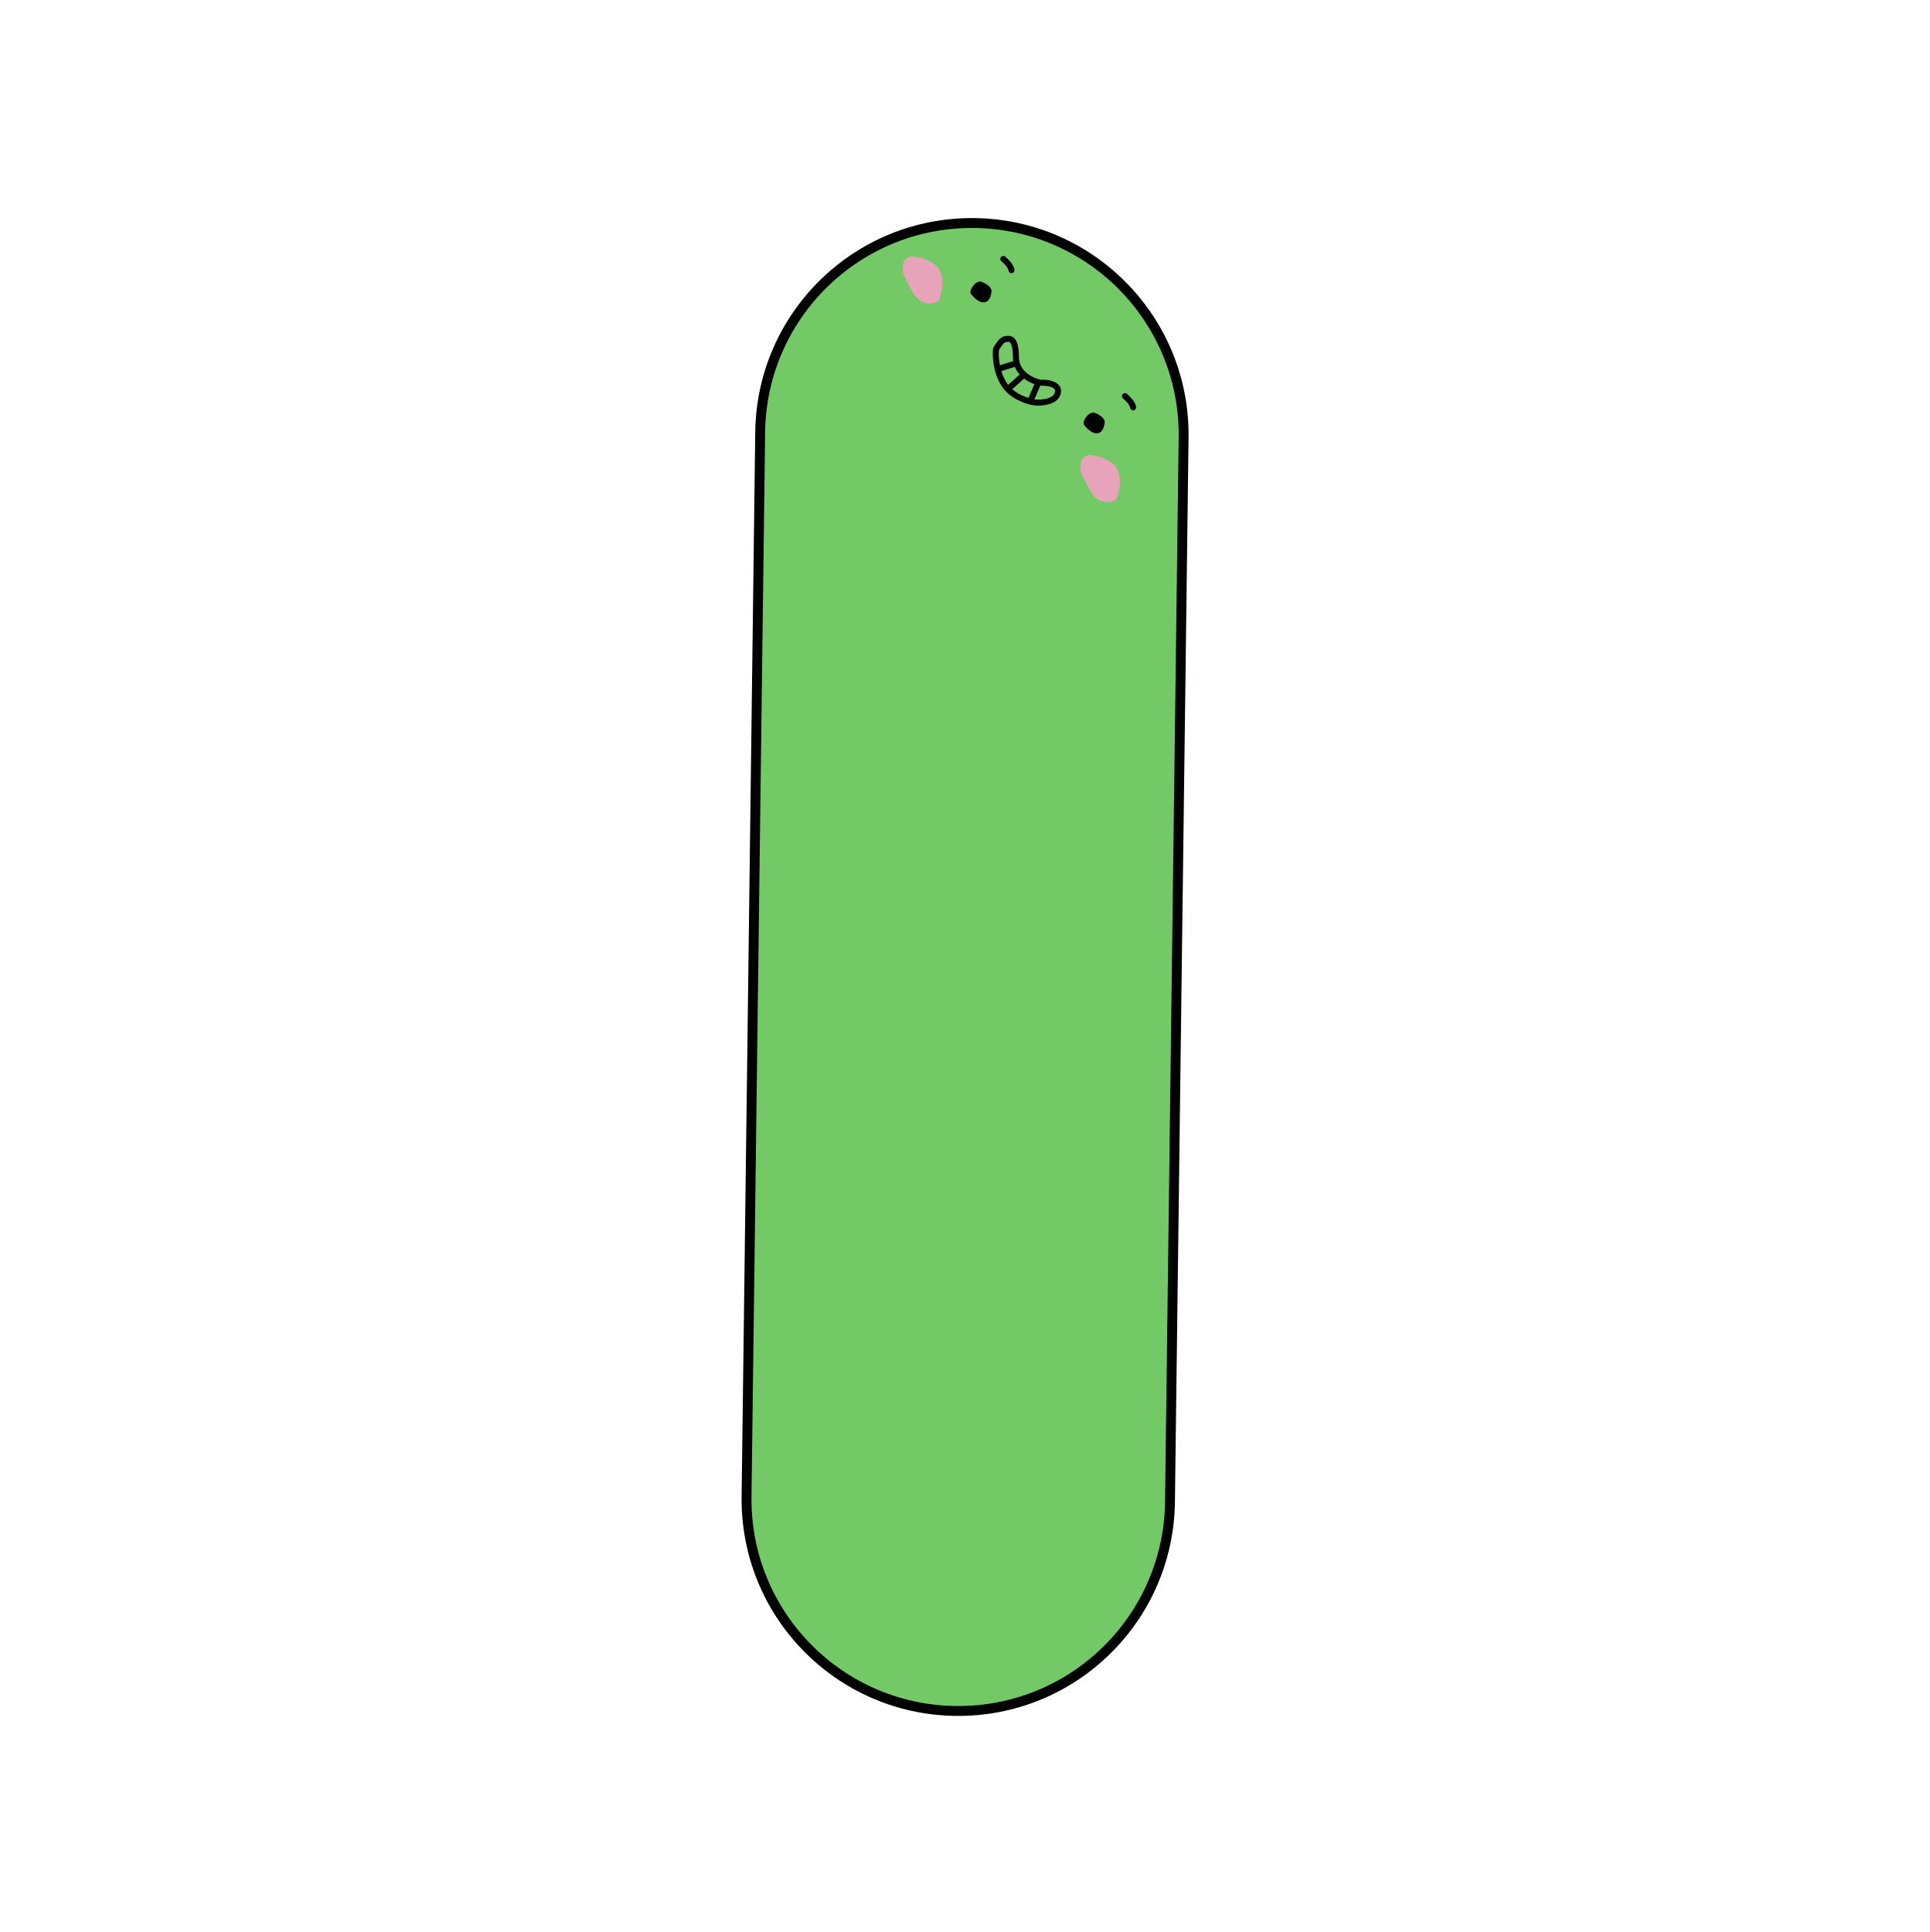
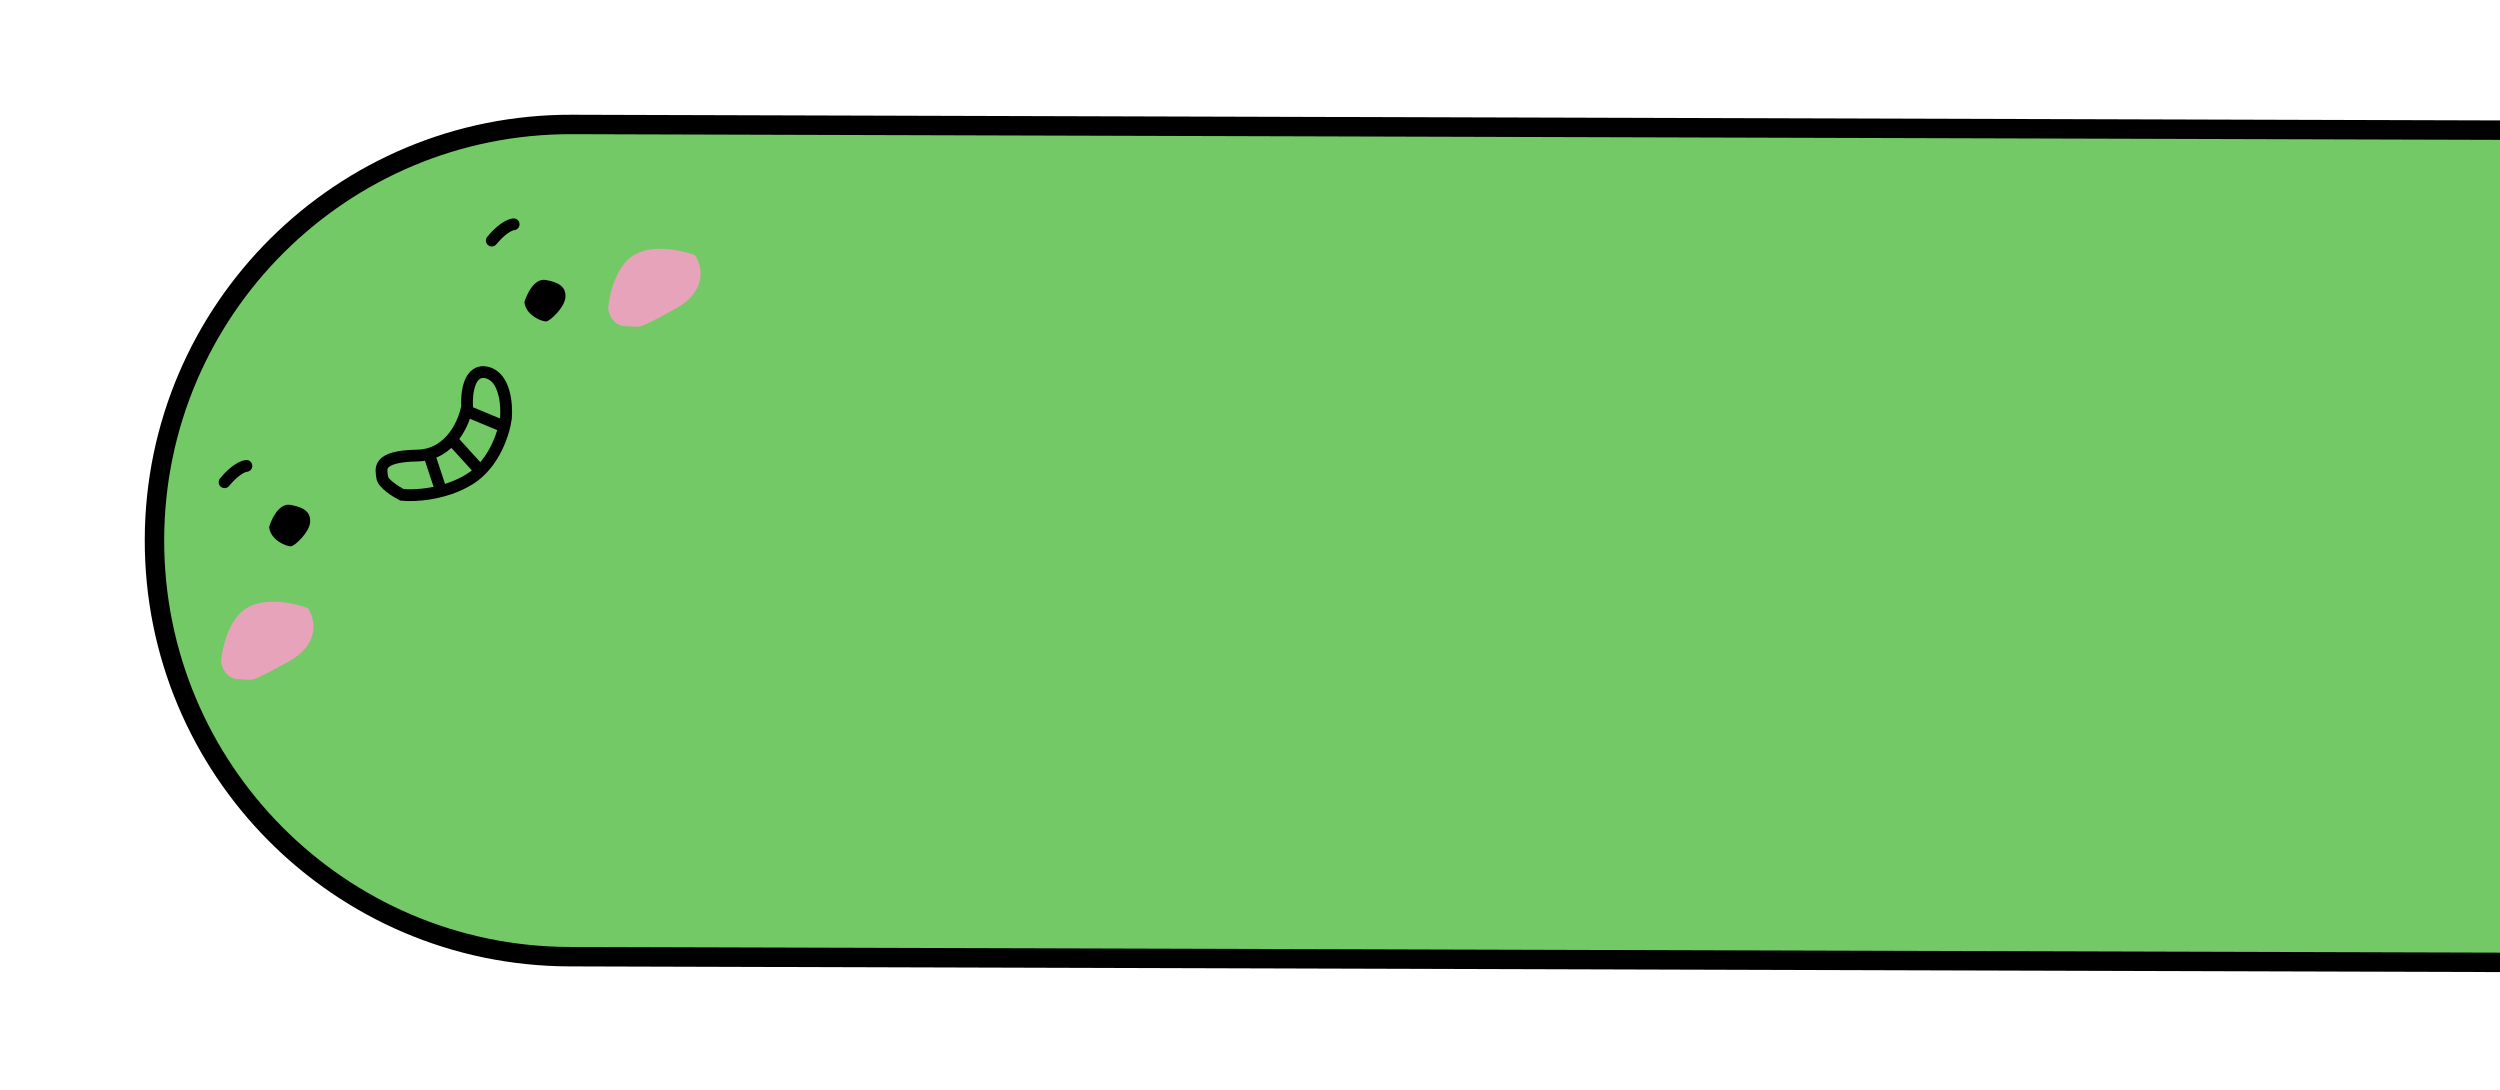
- <svg xmlns="http://www.w3.org/2000/svg" width="637" height="638" viewBox="0 0 637 638" fill="none">
-   <rect x="251.889" y="72.758" width="139.813" height="491.392" rx="69.907" transform="rotate(0.733357 251.889 72.7576)" fill="#72C965" stroke="black" stroke-width="3.264" />
-   <path d="M364.716 139.793C365.052 137.901 362.398 136.604 361.029 136.192C358.731 136.429 357.688 139.189 357.756 139.846C357.823 140.502 360.063 142.926 361.738 143.085C363.412 143.244 364.296 142.159 364.716 139.793Z" fill="black" />
-   <path d="M327.357 96.534C327.693 94.642 325.039 93.345 323.67 92.933C321.372 93.169 320.329 95.93 320.397 96.587C320.464 97.243 322.704 99.666 324.379 99.826C326.054 99.985 326.937 98.9 327.357 96.534Z" fill="black" />
-   <path d="M349.254 129.791C350.007 126.795 345.797 126.277 343.597 126.393C340.893 125.897 335.473 123.513 335.431 117.945C335.379 110.985 333.149 111.877 331.836 112.012C330.786 112.12 329.413 114.252 328.858 115.304C328.622 117.318 328.792 122.409 331.352 126.657C333.912 130.905 339.259 132.588 341.613 132.899C343.846 133.111 348.501 132.788 349.254 129.791Z" stroke="black" stroke-width="1.98" />
-   <path d="M342.908 126.132L340.233 132.377" stroke="black" stroke-width="1.98" />
-   <path d="M338.631 123.255L333.162 128.129" stroke="black" stroke-width="1.98" />
-   <path d="M335.634 119.914L329.533 121.869" stroke="black" stroke-width="1.98" />
-   <path d="M371.421 130.811C372.266 131.499 373.989 133.201 374.124 134.514" stroke="black" stroke-width="1.98" stroke-linecap="round" />
-   <path d="M331.272 85.517C332.117 86.205 333.839 87.907 333.974 89.22" stroke="black" stroke-width="1.98" stroke-linecap="round" />
-   <path d="M368.928 154.95C367.264 151.671 362.163 150.449 359.82 150.248C358.836 150.349 356.855 151.083 356.808 153.211C356.75 155.871 355.959 154.625 359.655 161.542C362.612 167.076 366.869 166.108 368.628 164.932C369.421 162.97 370.592 158.228 368.928 154.95Z" fill="#E7A3BA" />
-   <path d="M310.274 89.336C308.61 86.057 303.509 84.835 301.166 84.633C300.182 84.735 298.201 85.469 298.154 87.597C298.096 90.256 297.305 89.011 301.001 95.928C303.958 101.462 308.215 100.493 309.974 99.317C310.767 97.356 311.938 92.614 310.274 89.336Z" fill="#E7A3BA" />
+ <svg xmlns="http://www.w3.org/2000/svg" width="420" height="183" viewBox="0 0 420 183" fill="none">
+   <mask id="mask0_75_7" style="mask-type:alpha" maskUnits="userSpaceOnUse" x="0" y="0" width="420" height="183">
+     <rect width="420" height="183" fill="#D9D9D9" />
+   </mask>
+   <g mask="url(#mask0_75_7)">
+     <rect x="25.745" y="160.516" width="139.813" height="491.392" rx="69.907" transform="rotate(-89.8313 25.7451 160.516)" fill="#72C965" stroke="black" stroke-width="3.264" />
+     <path d="M91.666 47.035C89.77 46.717 88.5 49.384 88.101 50.758C88.36 53.053 91.131 54.068 91.787 53.994C92.442 53.92 94.844 51.657 94.987 49.981C95.129 48.304 94.035 47.432 91.666 47.035Z" fill="black" />
+     <path d="M48.777 84.818C46.882 84.501 45.611 87.168 45.212 88.541C45.471 90.836 48.242 91.851 48.898 91.777C49.554 91.704 51.955 89.44 52.098 87.764C52.241 86.088 51.146 85.215 48.777 84.818Z" fill="black" />
+     <path d="M81.816 62.595C78.813 61.871 78.336 66.086 78.474 68.284C78.004 70.994 75.674 76.437 70.107 76.533C63.147 76.654 64.062 78.876 64.21 80.187C64.328 81.236 66.473 82.588 67.531 83.133C69.547 83.348 74.636 83.128 78.859 80.527C83.081 77.925 84.712 72.562 84.999 70.205C85.19 67.97 84.82 63.318 81.816 62.595Z" stroke="black" stroke-width="1.98" />
+     <path d="M78.22 68.977L84.491 71.59" stroke="black" stroke-width="1.98" />
+     <path d="M75.385 73.281L80.313 78.702" stroke="black" stroke-width="1.98" />
+     <path d="M72.074 76.311L74.088 82.393" stroke="black" stroke-width="1.98" />
+     <path d="M82.618 40.418C83.297 39.567 84.982 37.827 86.294 37.679" stroke="black" stroke-width="1.98" stroke-linecap="round" />
+     <path d="M37.722 81.012C38.401 80.161 40.086 78.421 41.398 78.273" stroke="black" stroke-width="1.98" stroke-linecap="round" />
+     <path d="M106.78 42.673C103.518 44.369 102.346 49.482 102.168 51.827C102.279 52.81 103.033 54.784 105.161 54.81C107.821 54.842 106.583 55.645 113.463 51.881C118.968 48.869 117.957 44.622 116.764 42.875C114.795 42.101 110.042 40.977 106.78 42.673Z" fill="#E7A3BA" />
+     <path d="M41.747 101.971C38.485 103.667 37.313 108.78 37.135 111.125C37.246 112.108 37.999 114.082 40.127 114.108C42.788 114.14 41.55 114.943 48.43 111.179C53.935 108.167 52.924 103.92 51.731 102.173C49.762 101.399 45.009 100.275 41.747 101.971Z" fill="#E7A3BA" />
+   </g>
</svg>
